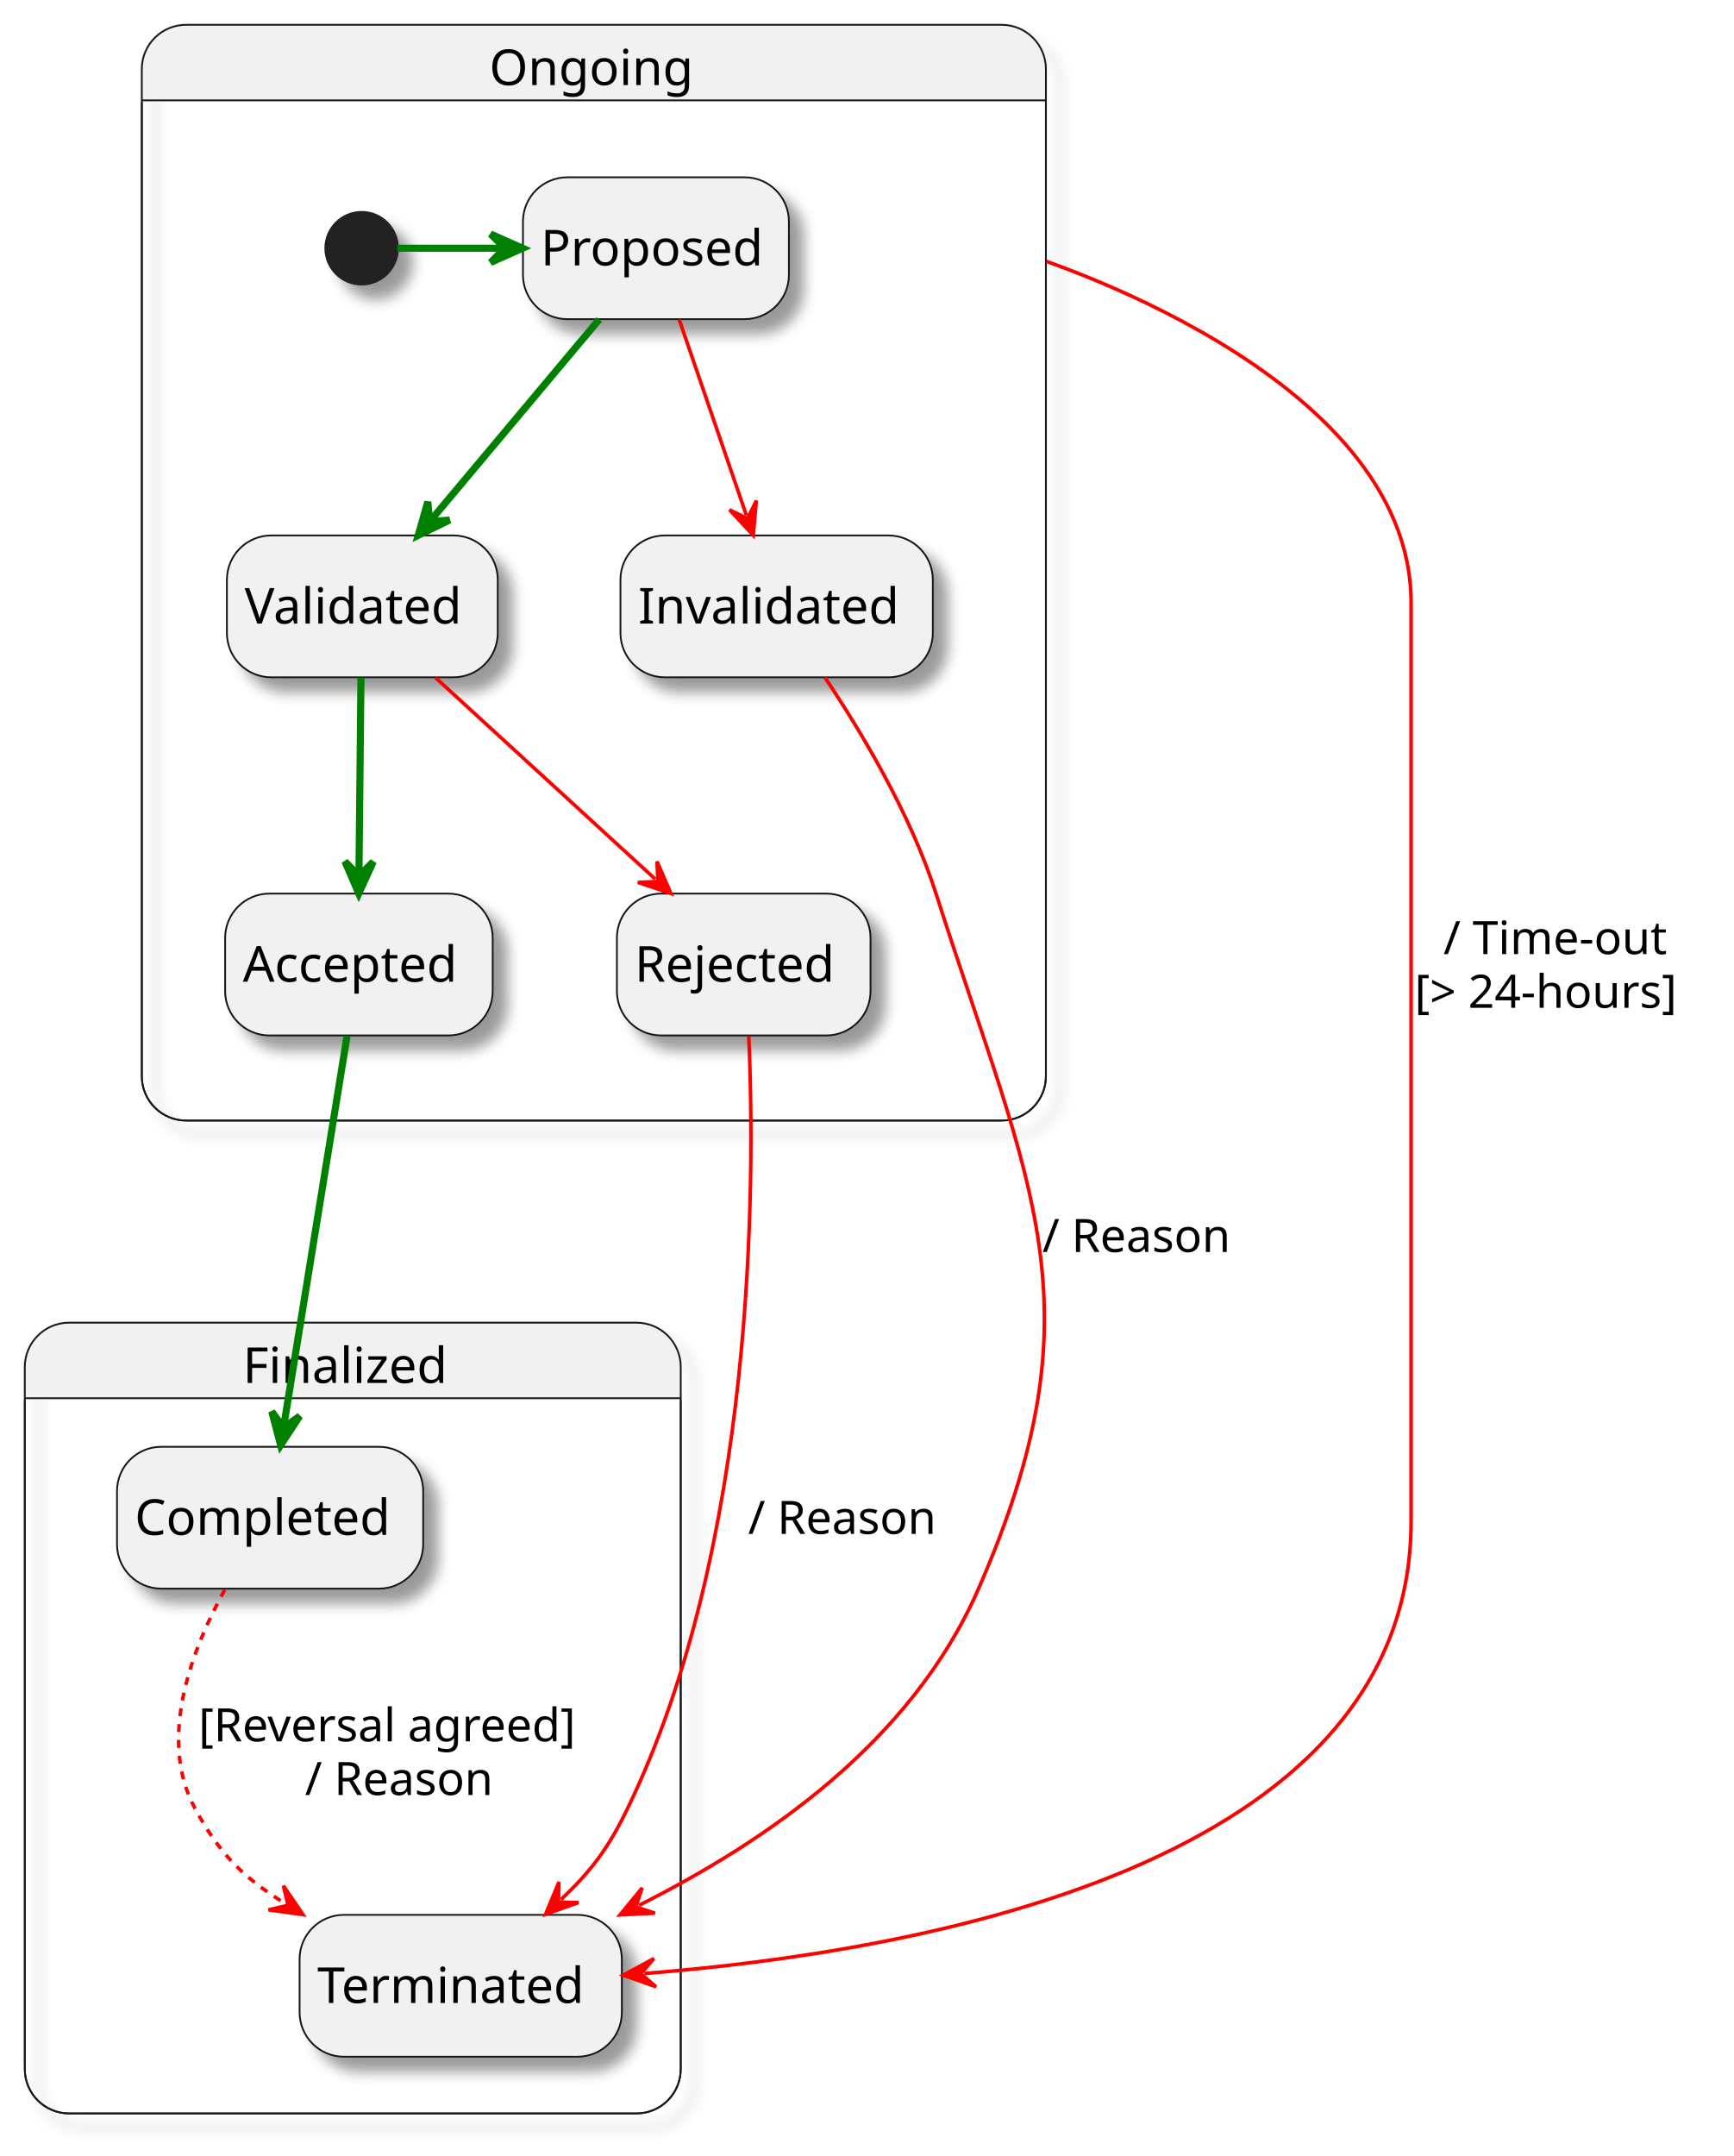
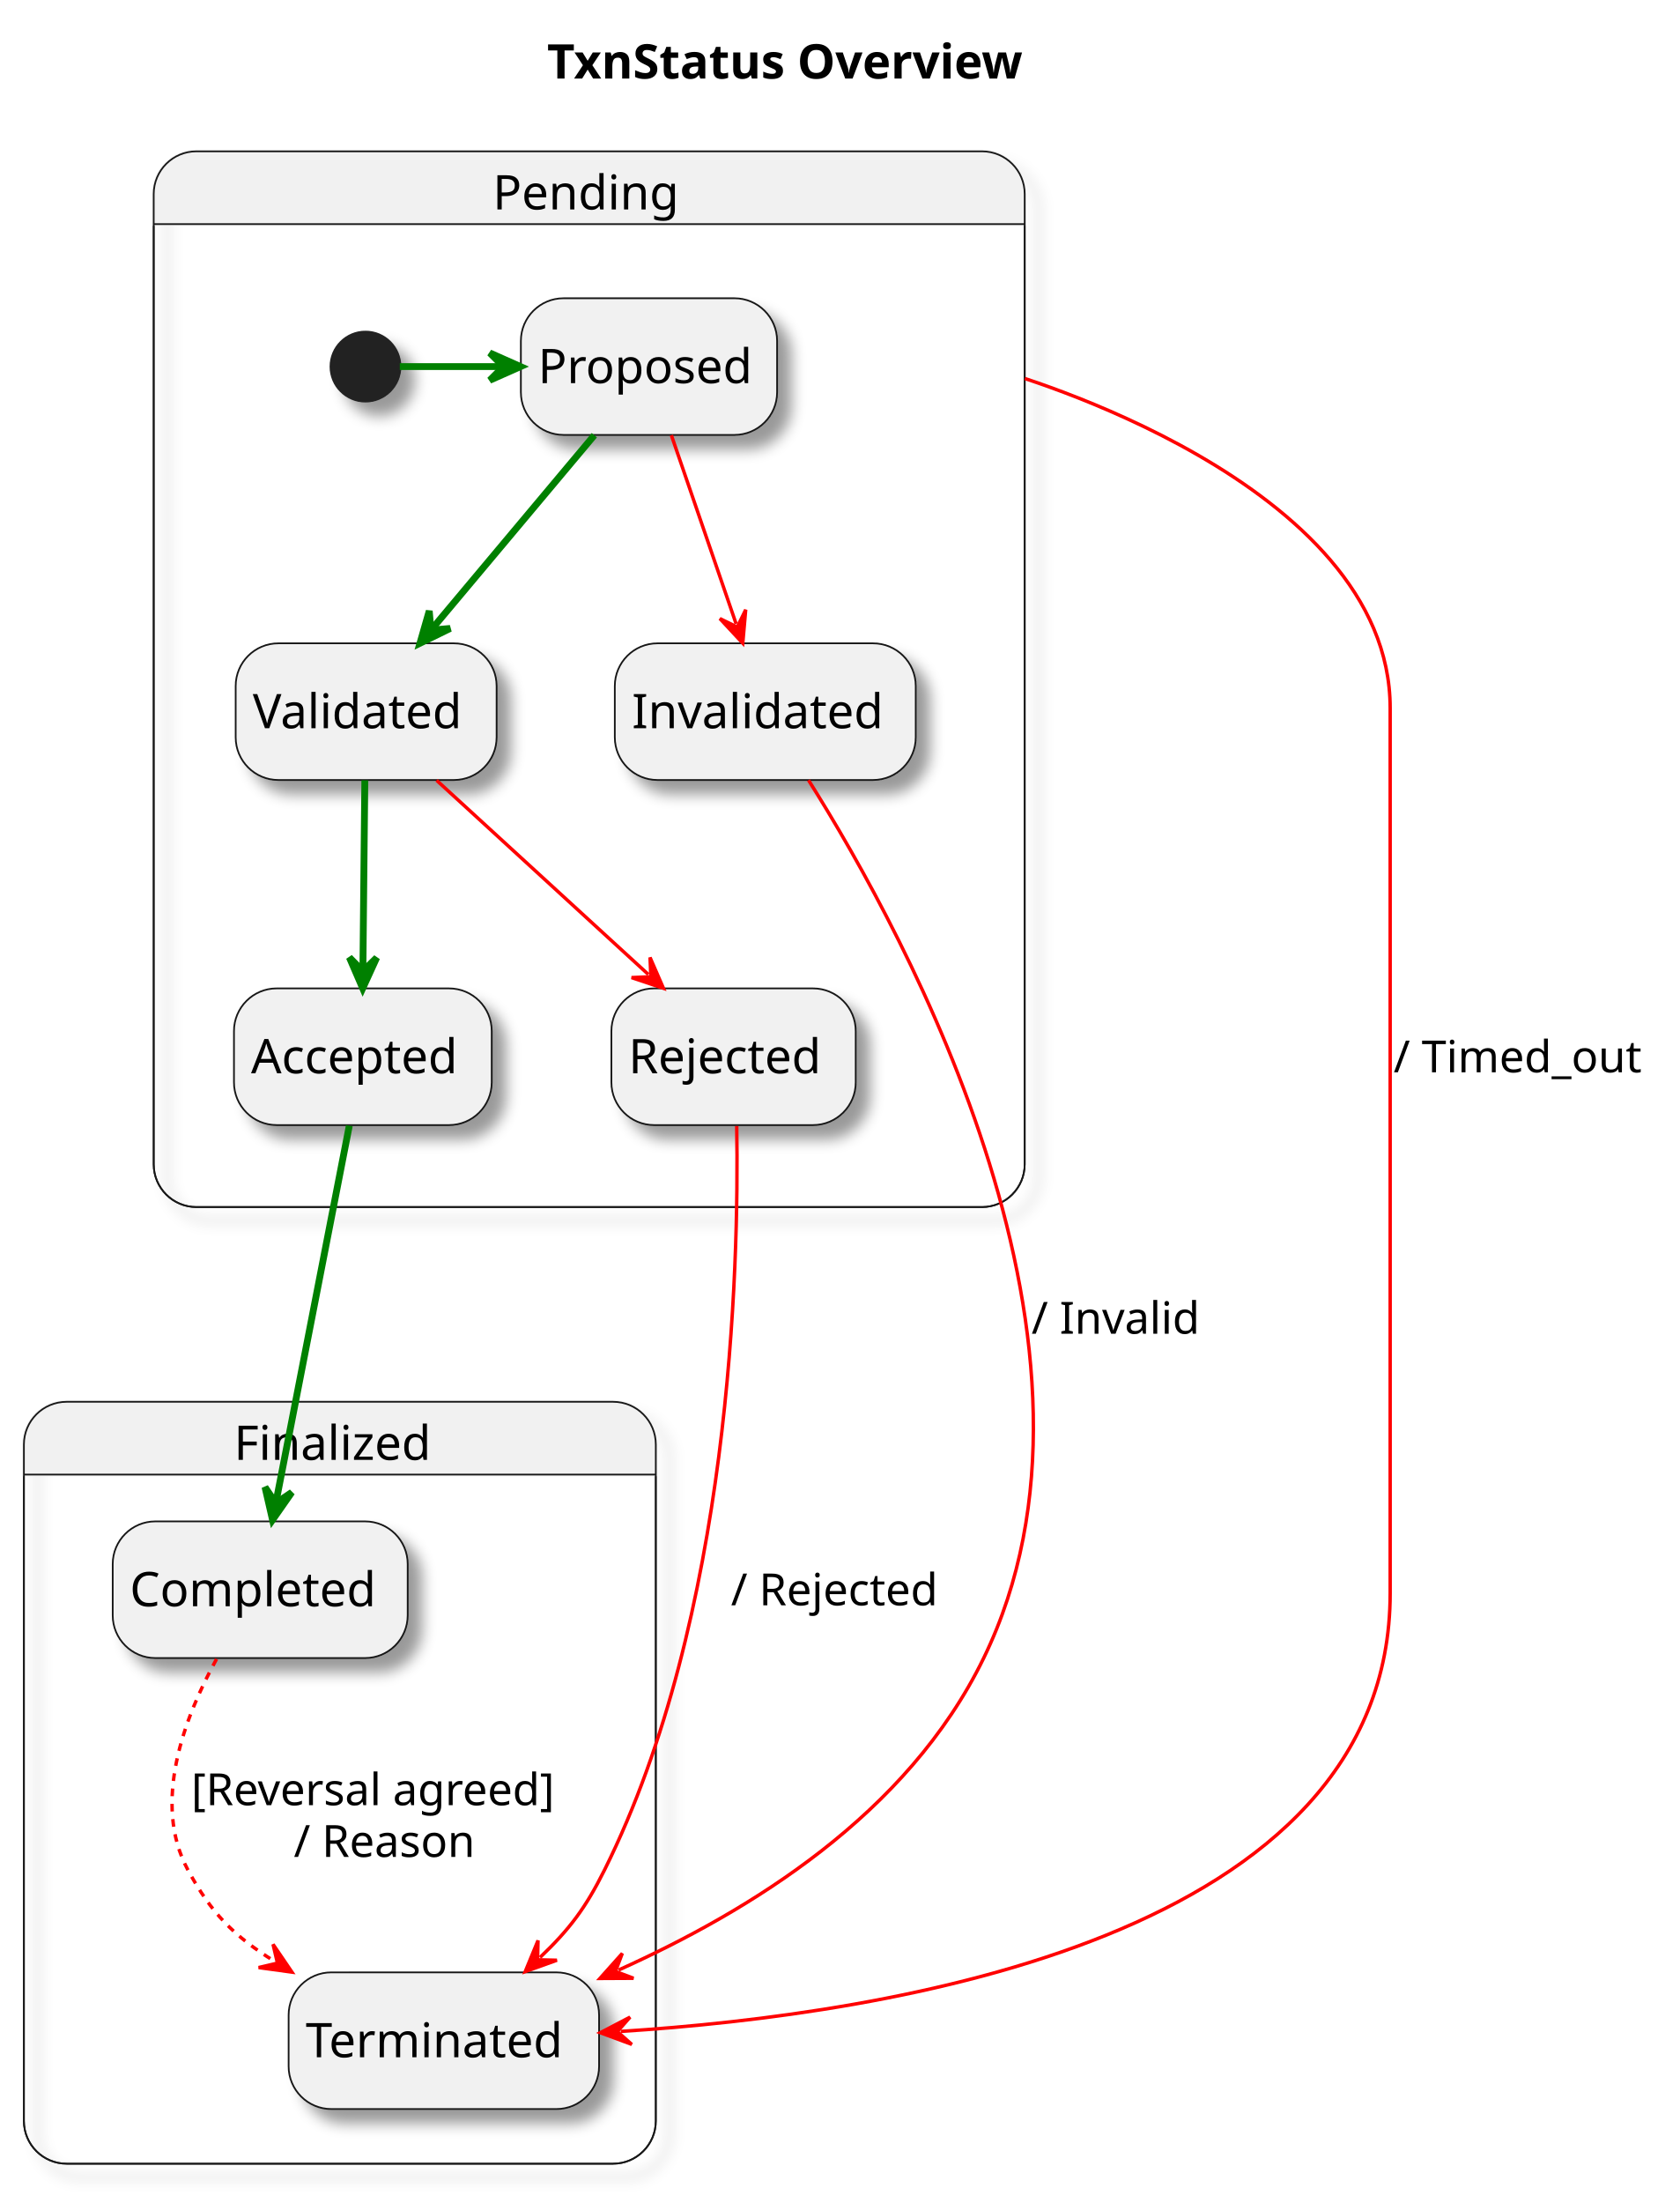
- <svg xmlns="http://www.w3.org/2000/svg" contentStyleType="text/css" data-diagram-type="STATE" height="1900px" preserveAspectRatio="none" style="width:1528px;height:1900px;background:#FFFFFF;" version="1.1" viewBox="0 0 1528 1900" width="1528.125px" zoomAndPan="magnify">
+ <svg xmlns="http://www.w3.org/2000/svg" contentStyleType="text/css" data-diagram-type="STATE" height="2015.625px" preserveAspectRatio="none" style="width:1537px;height:2015px;background:#FFFFFF;" version="1.1" viewBox="0 0 1537 2015" width="1537.5px" zoomAndPan="magnify">
  <defs>
-     <filter height="300%" id="fmpk2m36695pt" width="300%" x="-1" y="-1">
+     <filter height="300%" id="f1glvzax57c98f" width="300%" x="-1" y="-1">
      <feGaussianBlur result="blurOut" stdDeviation="6.25" />
      <feColorMatrix in="blurOut" result="blurOut2" type="matrix" values="0 0 0 0 0 0 0 0 0 0 0 0 0 0 0 0 0 0 .4 0" />
      <feOffset dx="12.5" dy="12.5" in="blurOut2" result="blurOut3" />
      <feBlend in="SourceGraphic" in2="blurOut3" mode="normal" />
    </filter>
  </defs>
  <g>
+     <text fill="#000000" font-family="sans-serif" font-size="43.75" font-weight="bold" lengthAdjust="spacing" textLength="495.05" x="500.551" y="71.86">TxnStatus Overview</text>
    <g id="cluster_ip">
-       <rect fill="transparent" filter="url(#fmpk2m36695pt)" height="965.625" rx="39.062" ry="39.062" style="stroke:#181818;stroke-width:1.562;" width="796.875" x="125" y="21.875" />
-       <path d="M164.062,21.875 L882.812,21.875 A39.062,39.062 0 0 1 921.875,60.938 L921.875,88.428 L125,88.428 L125,60.938 A39.062,39.062 0 0 1 164.062,21.875 " fill="#F1F1F1" style="stroke:#F1F1F1;stroke-width:3.125;" />
-       <rect fill="transparent" height="965.625" rx="39.062" ry="39.062" style="stroke:#181818;stroke-width:1.562;" width="796.875" x="125" y="21.875" />
-       <line style="stroke:#181818;stroke-width:1.562;" x1="125" x2="921.875" y1="88.428" y2="88.428" />
-       <text fill="#000000" font-family="sans-serif" font-size="43.75" lengthAdjust="spacing" textLength="184.357" x="431.259" y="74.985">Ongoing</text>
+       <rect fill="transparent" filter="url(#f1glvzax57c98f)" height="965.625" rx="39.062" ry="39.062" style="stroke:#181818;stroke-width:1.562;" width="796.875" x="140.625" y="138.428" />
+       <path d="M179.688,138.428 L898.438,138.428 A39.062,39.062 0 0 1 937.5,177.49 L937.5,204.981 L140.625,204.981 L140.625,177.49 A39.062,39.062 0 0 1 179.688,138.428 " fill="#F1F1F1" style="stroke:#F1F1F1;stroke-width:3.125;" />
+       <rect fill="transparent" height="965.625" rx="39.062" ry="39.062" style="stroke:#181818;stroke-width:1.562;" width="796.875" x="140.625" y="138.428" />
+       <line style="stroke:#181818;stroke-width:1.562;" x1="140.625" x2="937.5" y1="204.981" y2="204.981" />
+       <text fill="#000000" font-family="sans-serif" font-size="43.75" lengthAdjust="spacing" textLength="176.453" x="450.836" y="191.537">Pending</text>
    </g>
    <g id="cluster_Finalized">
-       <rect fill="transparent" filter="url(#fmpk2m36695pt)" height="696.875" rx="39.062" ry="39.062" style="stroke:#181818;stroke-width:1.562;" width="578.125" x="21.875" y="1165.625" />
-       <path d="M60.938,1165.625 L560.938,1165.625 A39.062,39.062 0 0 1 600,1204.688 L600,1232.178 L21.875,1232.178 L21.875,1204.688 A39.062,39.062 0 0 1 60.938,1165.625 " fill="#F1F1F1" style="stroke:#F1F1F1;stroke-width:3.125;" />
-       <rect fill="transparent" height="696.875" rx="39.062" ry="39.062" style="stroke:#181818;stroke-width:1.562;" width="578.125" x="21.875" y="1165.625" />
-       <line style="stroke:#181818;stroke-width:1.562;" x1="21.875" x2="600" y1="1232.178" y2="1232.178" />
-       <text fill="#000000" font-family="sans-serif" font-size="43.75" lengthAdjust="spacing" textLength="193.82" x="214.027" y="1218.735">Finalized</text>
+       <rect fill="transparent" filter="url(#f1glvzax57c98f)" height="696.875" rx="39.062" ry="39.062" style="stroke:#181818;stroke-width:1.562;" width="578.125" x="21.875" y="1282.178" />
+       <path d="M60.938,1282.178 L560.938,1282.178 A39.062,39.062 0 0 1 600,1321.24 L600,1348.73 L21.875,1348.73 L21.875,1321.24 A39.062,39.062 0 0 1 60.938,1282.178 " fill="#F1F1F1" style="stroke:#F1F1F1;stroke-width:3.125;" />
+       <rect fill="transparent" height="696.875" rx="39.062" ry="39.062" style="stroke:#181818;stroke-width:1.562;" width="578.125" x="21.875" y="1282.178" />
+       <line style="stroke:#181818;stroke-width:1.562;" x1="21.875" x2="600" y1="1348.73" y2="1348.73" />
+       <text fill="#000000" font-family="sans-serif" font-size="43.75" lengthAdjust="spacing" textLength="193.82" x="214.027" y="1335.287">Finalized</text>
    </g>
-     <ellipse cx="318.75" cy="218.75" fill="#222222" filter="url(#fmpk2m36695pt)" rx="31.25" ry="31.25" style="stroke:#222222;stroke-width:3.125;" />
-     <rect fill="#F1F1F1" filter="url(#fmpk2m36695pt)" height="125" rx="39.062" ry="39.062" style="stroke:#181818;stroke-width:1.562;" width="234.405" x="460.938" y="156.25" />
-     <text fill="#000000" font-family="sans-serif" font-size="43.75" lengthAdjust="spacing" textLength="203.155" x="476.562" y="233.896">Proposed</text>
-     <rect fill="#F1F1F1" filter="url(#fmpk2m36695pt)" height="125" rx="39.062" ry="39.062" style="stroke:#181818;stroke-width:1.562;" width="238.721" x="200" y="471.875" />
-     <text fill="#000000" font-family="sans-serif" font-size="43.75" lengthAdjust="spacing" textLength="207.471" x="215.625" y="549.521">Validated</text>
-     <rect fill="#F1F1F1" filter="url(#fmpk2m36695pt)" height="125" rx="39.062" ry="39.062" style="stroke:#181818;stroke-width:1.562;" width="275.314" x="546.875" y="471.875" />
-     <text fill="#000000" font-family="sans-serif" font-size="43.75" lengthAdjust="spacing" textLength="244.064" x="562.5" y="549.521">Invalidated</text>
-     <rect fill="#F1F1F1" filter="url(#fmpk2m36695pt)" height="125" rx="39.062" ry="39.062" style="stroke:#181818;stroke-width:1.562;" width="235.815" x="198.438" y="787.5" />
-     <text fill="#000000" font-family="sans-serif" font-size="43.75" lengthAdjust="spacing" textLength="204.565" x="214.062" y="865.146">Accepted</text>
-     <rect fill="#F1F1F1" filter="url(#fmpk2m36695pt)" height="125" rx="39.062" ry="39.062" style="stroke:#181818;stroke-width:1.562;" width="223.532" x="543.75" y="787.5" />
-     <text fill="#000000" font-family="sans-serif" font-size="43.75" lengthAdjust="spacing" textLength="192.282" x="559.375" y="865.146">Rejected</text>
-     <rect fill="#F1F1F1" filter="url(#fmpk2m36695pt)" height="125" rx="39.062" ry="39.062" style="stroke:#181818;stroke-width:1.562;" width="269.867" x="103.125" y="1275" />
-     <text fill="#000000" font-family="sans-serif" font-size="43.75" lengthAdjust="spacing" textLength="238.617" x="118.75" y="1352.646">Completed</text>
-     <rect fill="#F1F1F1" filter="url(#fmpk2m36695pt)" height="125" rx="39.062" ry="39.062" style="stroke:#181818;stroke-width:1.562;" width="284.03" x="264.062" y="1687.5" />
-     <text fill="#000000" font-family="sans-serif" font-size="43.75" lengthAdjust="spacing" textLength="252.78" x="279.688" y="1765.146">Terminated</text>
+     <ellipse cx="334.375" cy="335.303" fill="#222222" filter="url(#f1glvzax57c98f)" rx="31.25" ry="31.25" style="stroke:#222222;stroke-width:3.125;" />
+     <rect fill="#F1F1F1" filter="url(#f1glvzax57c98f)" height="125" rx="39.062" ry="39.062" style="stroke:#181818;stroke-width:1.562;" width="234.405" x="476.562" y="272.803" />
+     <text fill="#000000" font-family="sans-serif" font-size="43.75" lengthAdjust="spacing" textLength="203.155" x="492.188" y="350.449">Proposed</text>
+     <rect fill="#F1F1F1" filter="url(#f1glvzax57c98f)" height="125" rx="39.062" ry="39.062" style="stroke:#181818;stroke-width:1.562;" width="238.721" x="215.625" y="588.428" />
+     <text fill="#000000" font-family="sans-serif" font-size="43.75" lengthAdjust="spacing" textLength="207.471" x="231.25" y="666.074">Validated</text>
+     <rect fill="#F1F1F1" filter="url(#f1glvzax57c98f)" height="125" rx="39.062" ry="39.062" style="stroke:#181818;stroke-width:1.562;" width="275.314" x="562.5" y="588.428" />
+     <text fill="#000000" font-family="sans-serif" font-size="43.75" lengthAdjust="spacing" textLength="244.064" x="578.125" y="666.074">Invalidated</text>
+     <rect fill="#F1F1F1" filter="url(#f1glvzax57c98f)" height="125" rx="39.062" ry="39.062" style="stroke:#181818;stroke-width:1.562;" width="235.815" x="214.062" y="904.053" />
+     <text fill="#000000" font-family="sans-serif" font-size="43.75" lengthAdjust="spacing" textLength="204.565" x="229.688" y="981.699">Accepted</text>
+     <rect fill="#F1F1F1" filter="url(#f1glvzax57c98f)" height="125" rx="39.062" ry="39.062" style="stroke:#181818;stroke-width:1.562;" width="223.532" x="559.375" y="904.053" />
+     <text fill="#000000" font-family="sans-serif" font-size="43.75" lengthAdjust="spacing" textLength="192.282" x="575" y="981.699">Rejected</text>
+     <rect fill="#F1F1F1" filter="url(#f1glvzax57c98f)" height="125" rx="39.062" ry="39.062" style="stroke:#181818;stroke-width:1.562;" width="269.867" x="103.125" y="1391.553" />
+     <text fill="#000000" font-family="sans-serif" font-size="43.75" lengthAdjust="spacing" textLength="238.617" x="118.75" y="1469.199">Completed</text>
+     <rect fill="#F1F1F1" filter="url(#f1glvzax57c98f)" height="125" rx="39.062" ry="39.062" style="stroke:#181818;stroke-width:1.562;" width="284.03" x="264.062" y="1804.053" />
+     <text fill="#000000" font-family="sans-serif" font-size="43.75" lengthAdjust="spacing" textLength="252.78" x="279.688" y="1881.699">Terminated</text>
    <g id="link_*start*ip_Proposed">
-       <path d="M350.156,218.75 C386.969,218.75 405.031,218.75 441.844,218.75 " fill="transparent" id="*start*ip-to-Proposed" style="stroke:#008000;stroke-width:6.25;" />
-       <polygon fill="#008000" points="460.594,218.75,432.469,206.25,444.969,218.75,432.469,231.25,460.594,218.75" style="stroke:#008000;stroke-width:6.25;" />
+       <path d="M365.781,335.303 C402.594,335.303 420.656,335.303 457.469,335.303 " fill="transparent" id="*start*ip-to-Proposed" style="stroke:#008000;stroke-width:6.25;" />
+       <polygon fill="#008000" points="476.219,335.303,448.094,322.803,460.594,335.303,448.094,347.803,476.219,335.303" style="stroke:#008000;stroke-width:6.25;" />
    </g>
    <g id="link_Proposed_Validated">
-       <path d="M528.125,281.531 C482.188,336.312 426.551,402.698 380.645,457.417 " fill="transparent" id="Proposed-to-Validated" style="stroke:#008000;stroke-width:6.25;" />
-       <polygon fill="#008000" points="368.594,471.781,396.247,458.269,378.636,459.811,377.094,442.201,368.594,471.781" style="stroke:#008000;stroke-width:6.25;" />
+       <path d="M543.75,398.084 C497.812,452.865 442.176,519.251 396.27,573.97 " fill="transparent" id="Proposed-to-Validated" style="stroke:#008000;stroke-width:6.25;" />
+       <polygon fill="#008000" points="384.219,588.334,411.872,574.821,394.261,576.364,392.719,558.753,384.219,588.334" style="stroke:#008000;stroke-width:6.25;" />
    </g>
    <g id="link_Proposed_Invalidated">
-       <path d="M598.625,281.531 C617.438,336.312 639.069,399.328 657.851,454.047 " fill="transparent" id="Proposed-to-Invalidated" style="stroke:#FF0000;stroke-width:3.125;" />
-       <polygon fill="#FF0000" points="663.938,471.781,666.63,441.122,658.865,457.002,642.984,449.238,663.938,471.781" style="stroke:#FF0000;stroke-width:3.125;" />
+       <path d="M614.25,398.084 C633.062,452.865 654.694,515.881 673.476,570.6 " fill="transparent" id="Proposed-to-Invalidated" style="stroke:#FF0000;stroke-width:3.125;" />
+       <polygon fill="#FF0000" points="679.562,588.334,682.255,557.674,674.49,573.555,658.609,565.79,679.562,588.334" style="stroke:#FF0000;stroke-width:3.125;" />
    </g>
    <g id="link_Validated_Accepted">
-       <path d="M318.156,597.156 C317.594,651.938 316.974,713.938 316.411,768.657 " fill="transparent" id="Validated-to-Accepted" style="stroke:#008000;stroke-width:6.25;" />
-       <polygon fill="#008000" points="316.219,787.406,329.007,759.411,316.379,771.782,304.009,759.154,316.219,787.406" style="stroke:#008000;stroke-width:6.25;" />
+       <path d="M333.781,713.709 C333.219,768.49 332.599,830.491 332.036,885.21 " fill="transparent" id="Validated-to-Accepted" style="stroke:#008000;stroke-width:6.25;" />
+       <polygon fill="#008000" points="331.844,903.959,344.632,875.964,332.004,888.335,319.634,875.707,331.844,903.959" style="stroke:#008000;stroke-width:6.25;" />
    </g>
    <g id="link_Validated_Rejected">
-       <path d="M383.812,597.156 C443.594,651.938 517.866,720.017 577.554,774.736 " fill="transparent" id="Validated-to-Rejected" style="stroke:#FF0000;stroke-width:3.125;" />
-       <polygon fill="#FF0000" points="591.375,787.406,579.09,759.187,579.857,776.847,562.196,777.615,591.375,787.406" style="stroke:#FF0000;stroke-width:3.125;" />
+       <path d="M399.438,713.709 C459.219,768.49 533.491,836.57 593.179,891.288 " fill="transparent" id="Validated-to-Rejected" style="stroke:#FF0000;stroke-width:3.125;" />
+       <polygon fill="#FF0000" points="607,903.959,594.715,875.739,595.482,893.4,577.821,894.167,607,903.959" style="stroke:#FF0000;stroke-width:3.125;" />
    </g>
    <g id="link_Accepted_Completed">
-       <path d="M305.875,913.094 C290.906,1005.312 265.414,1162.461 250.351,1255.149 " fill="transparent" id="Accepted-to-Completed" style="stroke:#008000;stroke-width:6.25;" />
-       <polygon fill="#008000" points="247.344,1273.656,264.193,1247.9,249.85,1258.234,239.517,1243.89,247.344,1273.656" style="stroke:#008000;stroke-width:6.25;" />
+       <path d="M319.562,1029.647 C301.594,1121.865 270.955,1279.117 252.924,1371.804 " fill="transparent" id="Accepted-to-Completed" style="stroke:#008000;stroke-width:6.25;" />
+       <polygon fill="#008000" points="249.344,1390.209,266.984,1364.988,252.327,1374.871,242.445,1360.215,249.344,1390.209" style="stroke:#008000;stroke-width:6.25;" />
    </g>
    <g id="link_Invalidated_Terminated">
-       <path d="M727.031,596.938 C759.656,645.688 802.719,717.781 825,787.5 C907.969,1047.312 971.719,1150.094 862.5,1400 C802.938,1536.312 674.092,1623.29 563.249,1679.071 " fill="transparent" id="Invalidated-to-Terminated" style="stroke:#FF0000;stroke-width:3.125;" />
-       <polygon fill="#FF0000" points="546.5,1687.5,577.242,1686.023,560.457,1680.476,566.004,1663.691,546.5,1687.5" style="stroke:#FF0000;stroke-width:3.125;" />
-       <text fill="#000000" font-family="sans-serif" font-size="40.625" lengthAdjust="spacing" textLength="176.485" x="918.75" y="1103.334">/ Reason</text>
+       <path d="M739.719,713.584 C830.75,858.021 1036.469,1235.959 900,1516.553 C830.125,1660.209 685.376,1748.101 565.939,1801.913 " fill="transparent" id="Invalidated-to-Terminated" style="stroke:#FF0000;stroke-width:3.125;" />
+       <polygon fill="#FF0000" points="548.844,1809.615,579.621,1809.459,563.09,1803.197,569.351,1786.665,548.844,1809.615" style="stroke:#FF0000;stroke-width:3.125;" />
+       <text fill="#000000" font-family="sans-serif" font-size="40.625" lengthAdjust="spacing" textLength="161.627" x="943.75" y="1219.887">/ Invalid</text>
    </g>
    <g id="link_Rejected_Terminated">
-       <path d="M660,913.344 C665.625,1044.312 665.562,1361.875 553.125,1593.75 C536.094,1628.875 521.552,1648.262 494.458,1674.044 " fill="transparent" id="Rejected-to-Terminated" style="stroke:#FF0000;stroke-width:3.125;" />
-       <polygon fill="#FF0000" points="480.875,1686.969,509.866,1676.637,492.194,1676.198,492.633,1658.526,480.875,1686.969" style="stroke:#FF0000;stroke-width:3.125;" />
-       <text fill="#000000" font-family="sans-serif" font-size="40.625" lengthAdjust="spacing" textLength="176.485" x="659.375" y="1351.772">/ Reason</text>
+       <path d="M674.031,1029.959 C676.25,1161.053 668.281,1478.897 553.125,1710.303 C535.719,1745.272 521.123,1764.572 494.092,1790.385 " fill="transparent" id="Rejected-to-Terminated" style="stroke:#FF0000;stroke-width:3.125;" />
+       <polygon fill="#FF0000" points="480.531,1803.334,509.505,1792.951,491.832,1792.543,492.239,1774.87,480.531,1803.334" style="stroke:#FF0000;stroke-width:3.125;" />
+       <text fill="#000000" font-family="sans-serif" font-size="40.625" lengthAdjust="spacing" textLength="205.148" x="668.75" y="1468.324">/ Rejected</text>
+     </g>
+     <g id="link_Completed_Terminated">
+       <path d="M198.125,1517.459 C168.719,1570.74 138.812,1649.209 171.875,1710.303 C193.156,1749.615 213.469,1770.582 251.187,1793.957 " fill="transparent" id="Completed-to-Terminated" style="stroke:#FF0000;stroke-width:3.125;stroke-dasharray:7.0,7.0;" />
+       <polygon fill="#FF0000" points="267.125,1803.834,249.803,1778.393,253.844,1795.603,236.634,1799.644,267.125,1803.834" style="stroke:#FF0000;stroke-width:3.125;" />
+       <text fill="#000000" font-family="sans-serif" font-size="40.625" lengthAdjust="spacing" textLength="364.078" x="175" y="1651.137">[Reversal agreed]</text>
+       <text fill="#000000" font-family="sans-serif" font-size="40.625" lengthAdjust="spacing" textLength="176.485" x="268.796" y="1698.427">/ Reason</text>
    </g>
    <g id="link_ip_Terminated">
-       <path d="M922.256,230.332 C922.625,230.463 922.997,230.596 923.372,230.73 C926.375,231.803 929.595,232.973 933.012,234.241 C939.846,236.776 947.468,239.702 955.715,243.017 C988.703,256.278 1031.703,275.779 1074.375,301.535 C1159.719,353.047 1243.75,429.578 1243.75,531.25 C1243.75,531.25 1243.75,531.25 1243.75,1340.625 C1243.75,1645.656 807.16,1720.239 567.973,1739.176 " fill="transparent" id="ip-to-Terminated" style="stroke:#FF0000;stroke-width:3.125;" />
-       <polygon fill="#FF0000" points="549.281,1740.656,578.305,1750.897,564.857,1739.423,576.332,1725.975,549.281,1740.656" style="stroke:#FF0000;stroke-width:3.125;" />
-       <text fill="#000000" font-family="sans-serif" font-size="40.625" lengthAdjust="spacing" textLength="208.461" x="1272.256" y="840.834">/ Time-out</text>
-       <text fill="#000000" font-family="sans-serif" font-size="40.625" lengthAdjust="spacing" textLength="259.222" x="1246.875" y="888.124">[&gt; 24-hours]</text>
-     </g>
-     <g id="link_Completed_Terminated">
-       <path d="M198.125,1400.906 C168.719,1454.188 138.812,1532.656 171.875,1593.75 C193.156,1633.062 213.469,1654.029 251.187,1677.404 " fill="transparent" id="Completed-to-Terminated" style="stroke:#FF0000;stroke-width:3.125;stroke-dasharray:7.0,7.0;" />
-       <polygon fill="#FF0000" points="267.125,1687.281,249.803,1661.841,253.844,1679.051,236.634,1683.091,267.125,1687.281" style="stroke:#FF0000;stroke-width:3.125;" />
-       <text fill="#000000" font-family="sans-serif" font-size="40.625" lengthAdjust="spacing" textLength="364.078" x="175" y="1534.584">[Reversal agreed]</text>
-       <text fill="#000000" font-family="sans-serif" font-size="40.625" lengthAdjust="spacing" textLength="176.485" x="268.796" y="1581.874">/ Reason</text>
+       <path d="M937.661,346.213 C938.411,346.462 939.175,346.716 939.953,346.976 C943.065,348.015 946.401,349.151 949.942,350.382 C957.023,352.845 964.92,355.691 973.464,358.924 C1007.644,371.856 1052.193,390.975 1096.402,416.482 C1184.82,467.498 1271.875,544.068 1271.875,647.803 C1271.875,647.803 1271.875,647.803 1271.875,1457.178 C1271.875,1772.584 813.775,1842.392 567.9,1858.049 " fill="transparent" id="ip-to-Terminated" style="stroke:#FF0000;stroke-width:3.125;" />
+       <polygon fill="#FF0000" points="549.188,1859.24,578.05,1869.928,564.781,1858.247,576.461,1844.978,549.188,1859.24" style="stroke:#FF0000;stroke-width:3.125;" />
+       <text fill="#000000" font-family="sans-serif" font-size="40.625" lengthAdjust="spacing" textLength="239.902" x="1275" y="980.824">/ Timed_out</text>
    </g>
  </g>
</svg>
